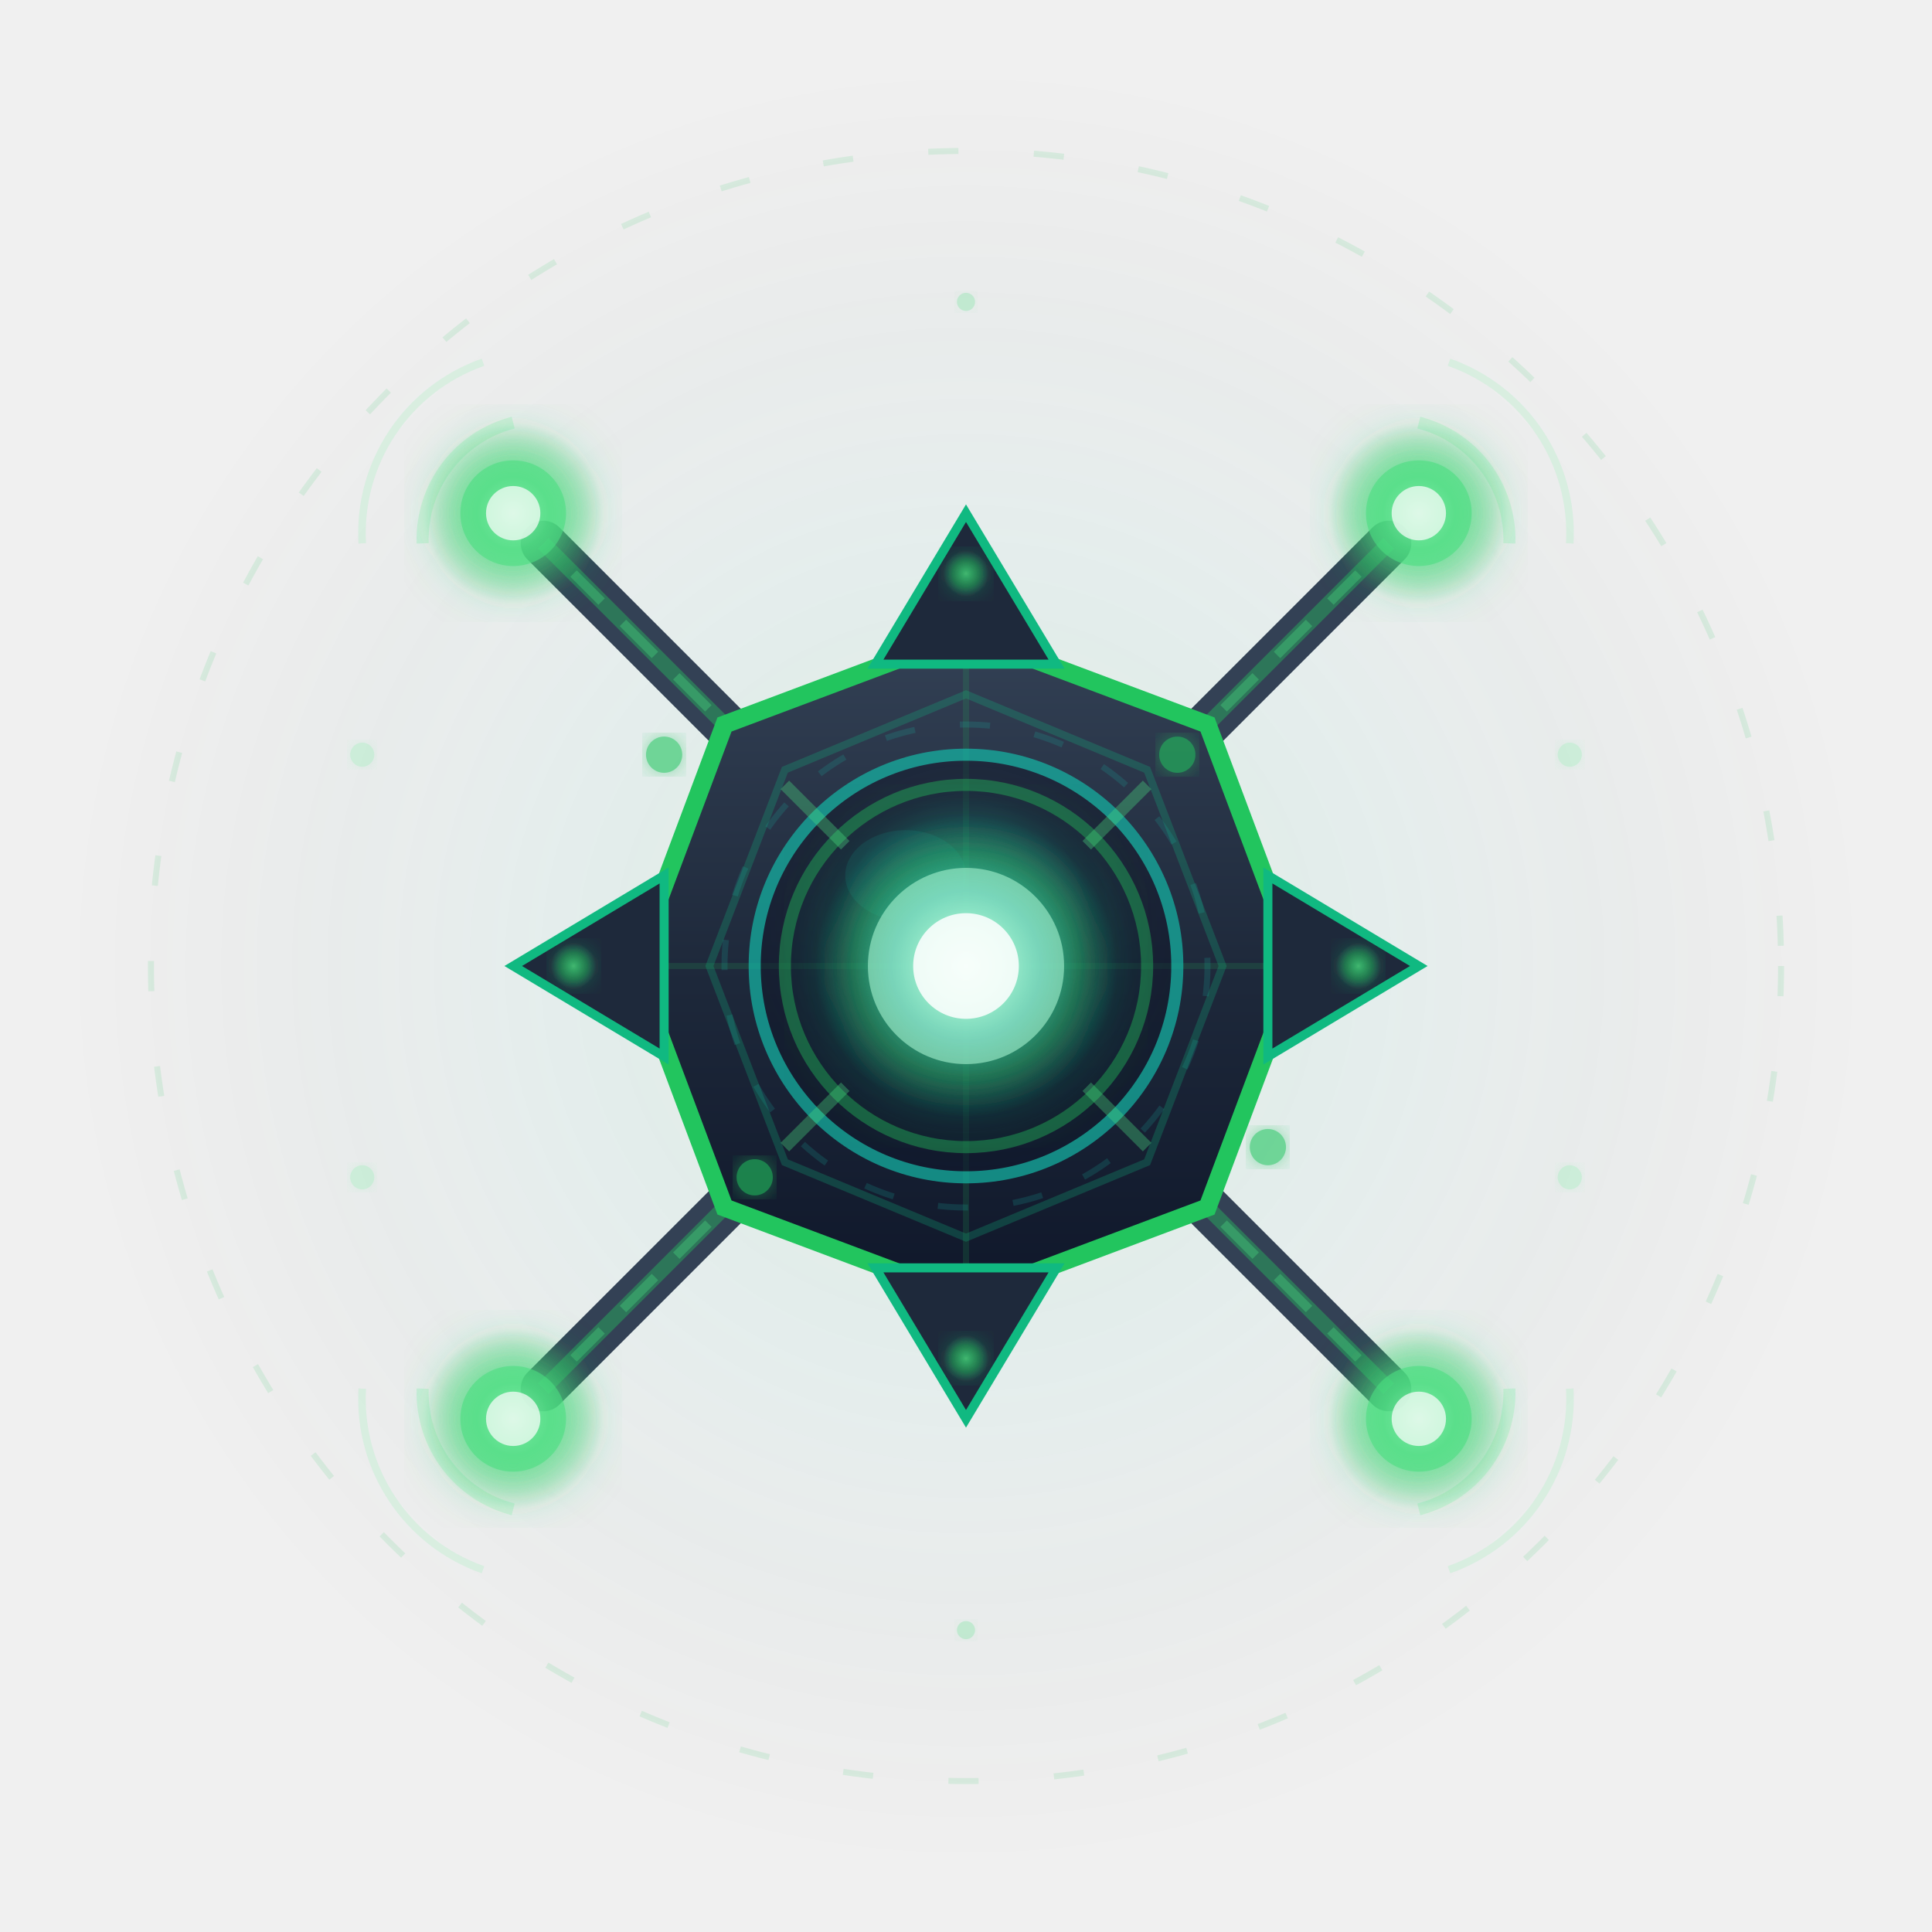
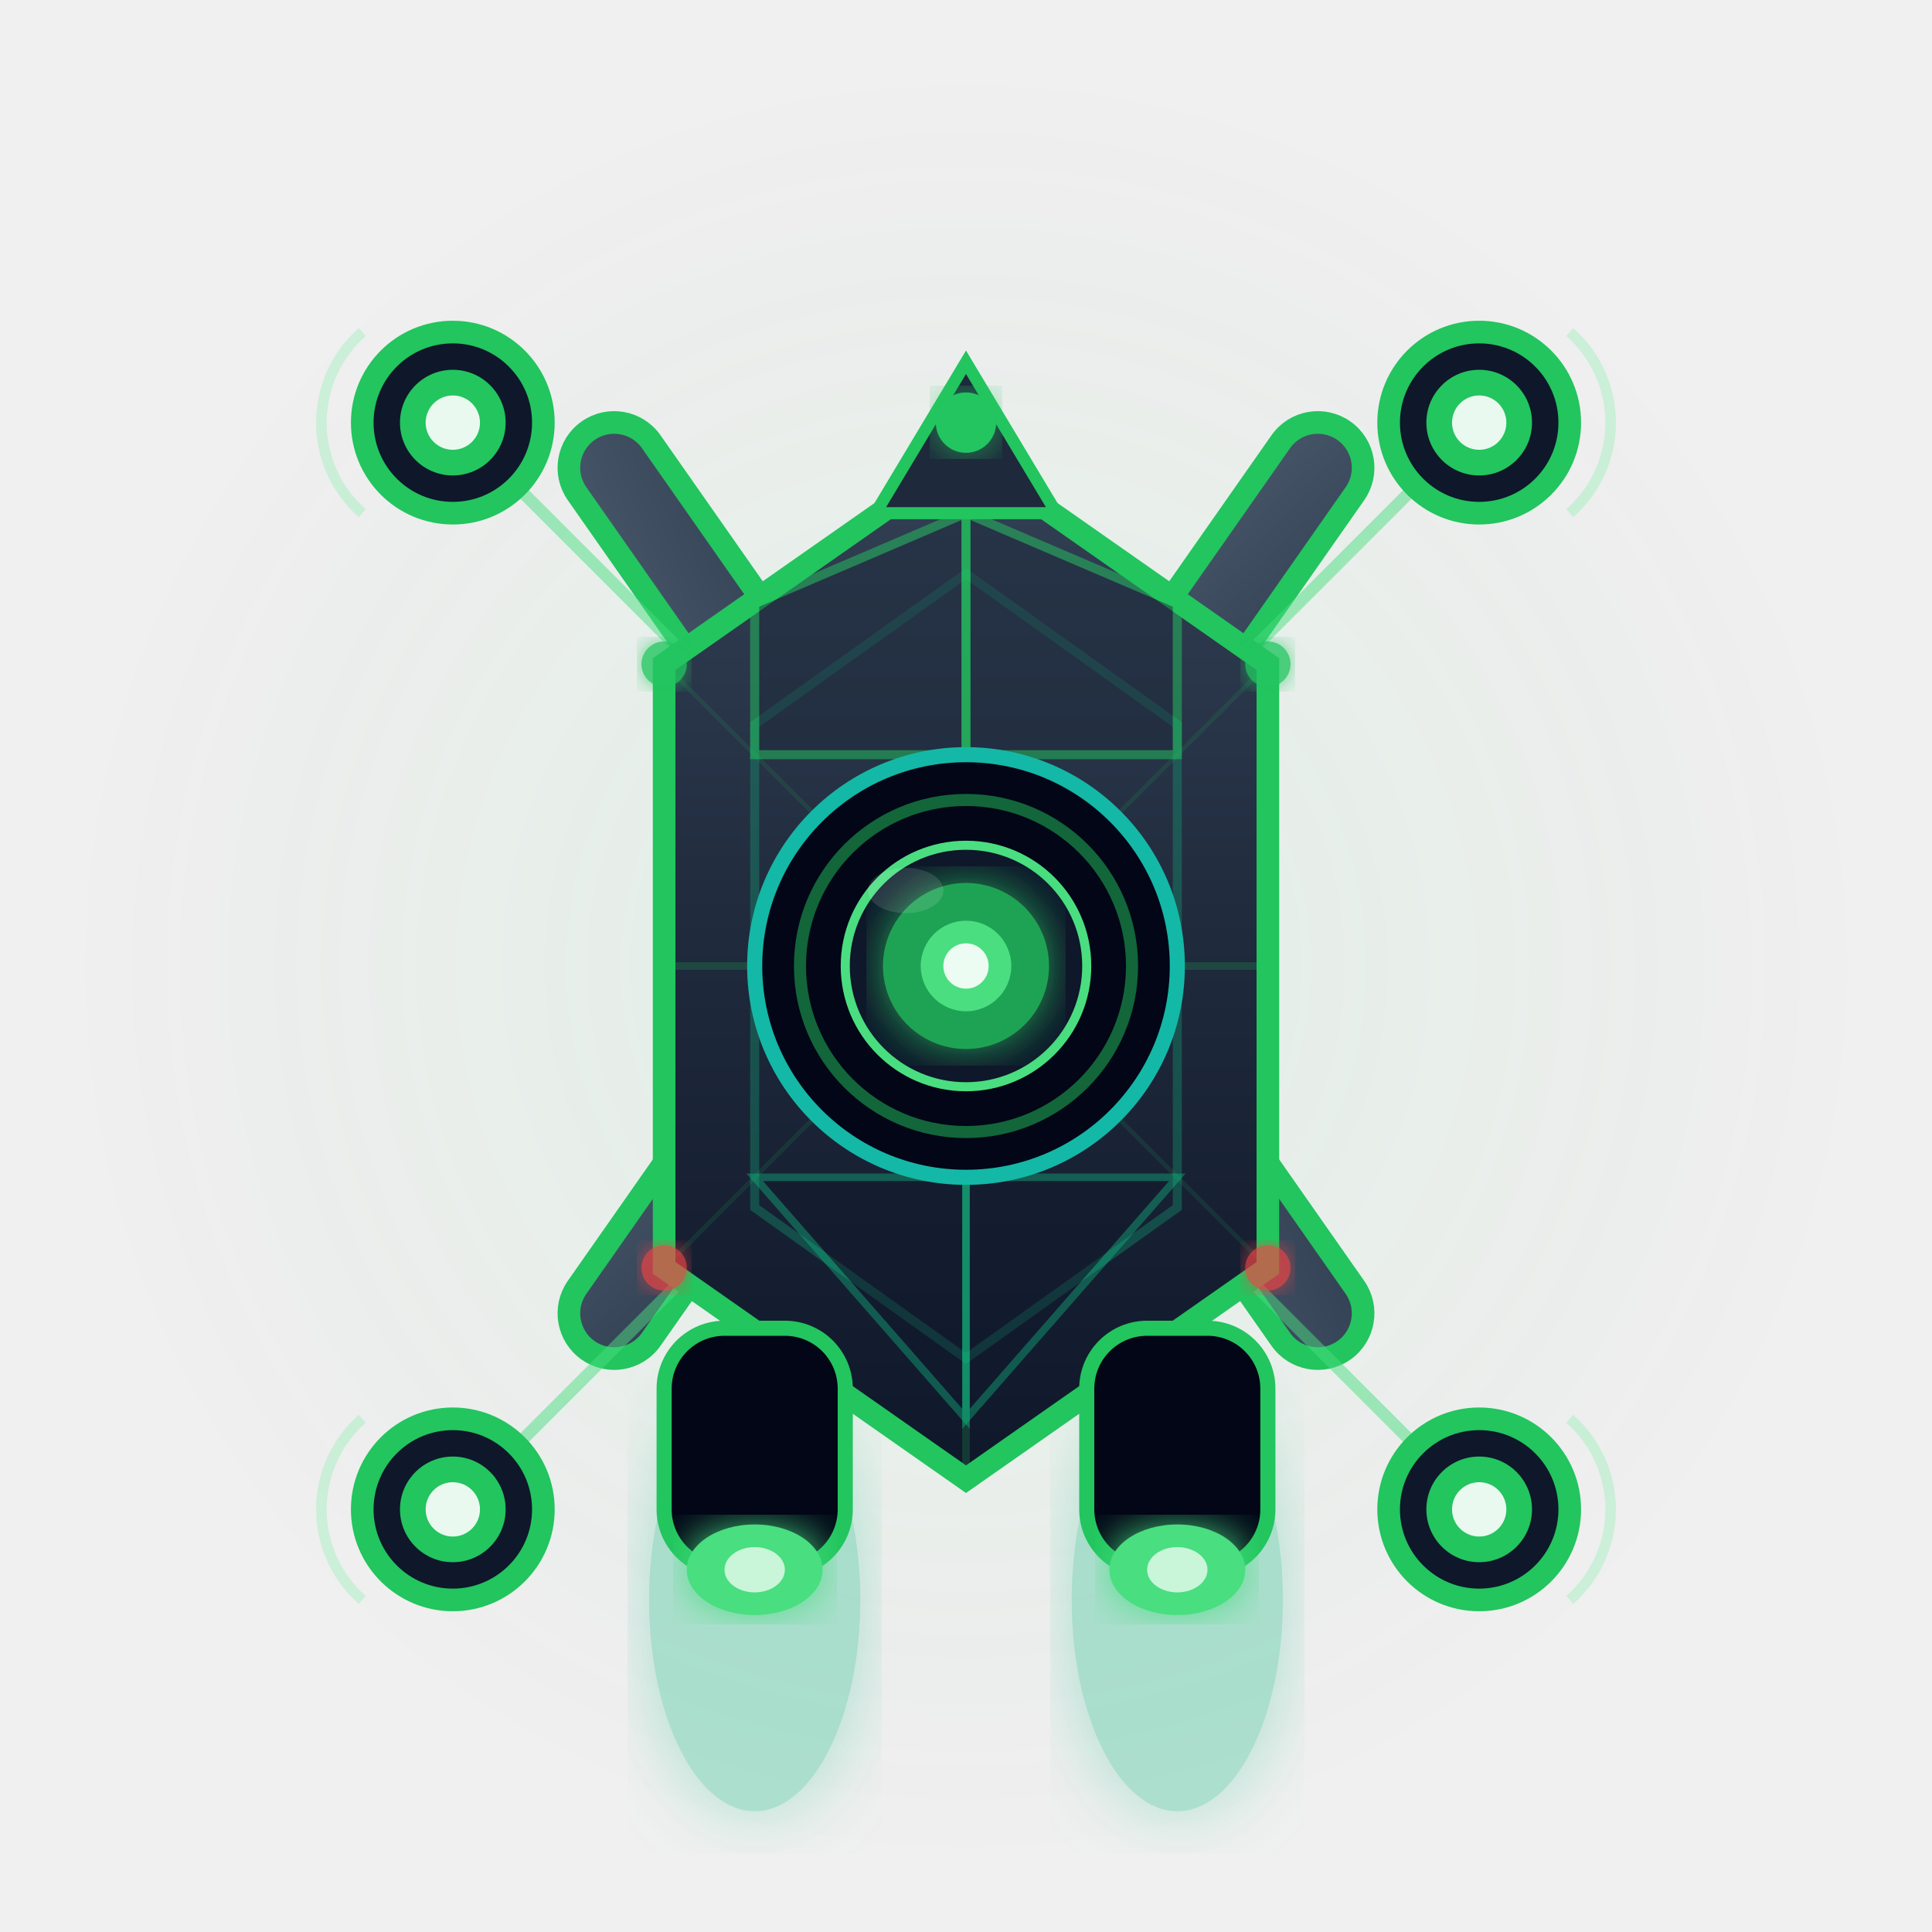
<svg xmlns="http://www.w3.org/2000/svg" viewBox="0 0 128 128">
  <defs>
    <linearGradient id="chBody" x1="0" y1="0" x2="0" y2="1">
      <stop offset="0%" stop-color="#334155" />
      <stop offset="50%" stop-color="#1e293b" />
      <stop offset="100%" stop-color="#0f172a" />
    </linearGradient>
-     <radialGradient id="chCore" cx="50%" cy="50%" r="50%">
-       <stop offset="0%" stop-color="#ffffff" stop-opacity="0.95" />
-       <stop offset="25%" stop-color="#a7f3d0" stop-opacity="0.85" />
-       <stop offset="50%" stop-color="#14b8a6" stop-opacity="0.6" />
-       <stop offset="75%" stop-color="#22c55e" stop-opacity="0.3" />
-       <stop offset="100%" stop-color="#10b981" stop-opacity="0" />
-     </radialGradient>
+     <linearGradient id="chPylon" x1="0" y1="0" x2="1" y2="1">
+       <stop offset="0%" stop-color="#475569" />
+       <stop offset="100%" stop-color="#334155" />
+     </linearGradient>
+     <linearGradient id="chExhaust" x1="0" y1="0" x2="0" y2="1">
+       <stop offset="0%" stop-color="#4ade80" />
+       <stop offset="100%" stop-color="#10b981" />
+     </linearGradient>
    <radialGradient id="chHalo" cx="50%" cy="50%" r="50%">
-       <stop offset="0%" stop-color="#22c55e" stop-opacity="0.1" />
-       <stop offset="50%" stop-color="#14b8a6" stop-opacity="0.05" />
+       <stop offset="0%" stop-color="#22c55e" stop-opacity="0.08" />
+       <stop offset="60%" stop-color="#22c55e" stop-opacity="0.03" />
      <stop offset="100%" stop-color="transparent" />
-     </radialGradient>
-     <radialGradient id="chNode" cx="50%" cy="50%" r="50%">
-       <stop offset="0%" stop-color="#ffffff" stop-opacity="0.85" />
-       <stop offset="40%" stop-color="#4ade80" stop-opacity="0.6" />
-       <stop offset="100%" stop-color="#22c55e" stop-opacity="0" />
-     </radialGradient>
-     <radialGradient id="chDome" cx="50%" cy="40%" r="60%">
-       <stop offset="0%" stop-color="#14b8a6" stop-opacity="0.4" />
-       <stop offset="50%" stop-color="#0f172a" stop-opacity="0.6" />
-       <stop offset="100%" stop-color="#0f172a" stop-opacity="0.85" />
-     </radialGradient>
-     <radialGradient id="chThruster" cx="50%" cy="50%" r="50%">
-       <stop offset="0%" stop-color="#4ade80" stop-opacity="0.7" />
-       <stop offset="60%" stop-color="#22c55e" stop-opacity="0.35" />
-       <stop offset="100%" stop-color="#10b981" stop-opacity="0" />
    </radialGradient>
    <filter id="chGl">
      <feGaussianBlur stdDeviation="2.5" result="b" />
      <feMerge>
        <feMergeNode in="b" />
        <feMergeNode in="SourceGraphic" />
      </feMerge>
    </filter>
    <filter id="chGls">
      <feGaussianBlur stdDeviation="1.5" result="b" />
      <feMerge>
        <feMergeNode in="b" />
        <feMergeNode in="SourceGraphic" />
      </feMerge>
    </filter>
    <filter id="chGlt">
      <feGaussianBlur stdDeviation="0.8" result="b" />
      <feMerge>
        <feMergeNode in="b" />
        <feMergeNode in="SourceGraphic" />
      </feMerge>
    </filter>
  </defs>
  <circle cx="64" cy="64" r="60" fill="url(#chHalo)" />
-   <circle cx="64" cy="64" r="54" fill="none" stroke="#22c55e" stroke-width="0.4" opacity="0.12" stroke-dasharray="2 5" />
-   <path d="M94,28 A8,8 0 0,1 100,36" fill="none" stroke="#86efac" stroke-width="0.8" opacity="0.3" />
-   <path d="M96,24 A12,12 0 0,1 104,36" fill="none" stroke="#86efac" stroke-width="0.5" opacity="0.2" />
-   <path d="M100,92 A8,8 0 0,1 94,100" fill="none" stroke="#86efac" stroke-width="0.8" opacity="0.3" />
-   <path d="M104,92 A12,12 0 0,1 96,104" fill="none" stroke="#86efac" stroke-width="0.5" opacity="0.2" />
-   <path d="M34,100 A8,8 0 0,1 28,92" fill="none" stroke="#86efac" stroke-width="0.8" opacity="0.3" />
-   <path d="M32,104 A12,12 0 0,1 24,92" fill="none" stroke="#86efac" stroke-width="0.5" opacity="0.2" />
-   <path d="M28,36 A8,8 0 0,1 34,28" fill="none" stroke="#86efac" stroke-width="0.8" opacity="0.3" />
-   <path d="M24,36 A12,12 0 0,1 32,24" fill="none" stroke="#86efac" stroke-width="0.5" opacity="0.2" />
-   <line x1="76" y1="52" x2="92" y2="36" stroke="#334155" stroke-width="3" stroke-linecap="round" />
-   <line x1="76" y1="52" x2="92" y2="36" stroke="#22c55e" stroke-width="1" opacity="0.4" />
-   <line x1="76" y1="76" x2="92" y2="92" stroke="#334155" stroke-width="3" stroke-linecap="round" />
-   <line x1="76" y1="76" x2="92" y2="92" stroke="#22c55e" stroke-width="1" opacity="0.4" />
-   <line x1="52" y1="76" x2="36" y2="92" stroke="#334155" stroke-width="3" stroke-linecap="round" />
-   <line x1="52" y1="76" x2="36" y2="92" stroke="#22c55e" stroke-width="1" opacity="0.4" />
-   <line x1="52" y1="52" x2="36" y2="36" stroke="#334155" stroke-width="3" stroke-linecap="round" />
-   <line x1="52" y1="52" x2="36" y2="36" stroke="#22c55e" stroke-width="1" opacity="0.4" />
-   <line x1="74" y1="54" x2="90" y2="38" stroke="#4ade80" stroke-width="0.6" opacity="0.35" stroke-dasharray="3 2" />
-   <line x1="74" y1="74" x2="90" y2="90" stroke="#4ade80" stroke-width="0.6" opacity="0.35" stroke-dasharray="3 2" />
-   <line x1="54" y1="74" x2="38" y2="90" stroke="#4ade80" stroke-width="0.6" opacity="0.35" stroke-dasharray="3 2" />
-   <line x1="54" y1="54" x2="38" y2="38" stroke="#4ade80" stroke-width="0.6" opacity="0.35" stroke-dasharray="3 2" />
-   <circle cx="94" cy="34" r="6" fill="url(#chNode)" filter="url(#chGls)" />
-   <circle cx="94" cy="34" r="3.5" fill="#4ade80" opacity="0.6" />
-   <circle cx="94" cy="34" r="1.8" fill="#ffffff" opacity="0.7" />
-   <circle cx="94" cy="94" r="6" fill="url(#chNode)" filter="url(#chGls)" />
-   <circle cx="94" cy="94" r="3.5" fill="#4ade80" opacity="0.6" />
-   <circle cx="94" cy="94" r="1.8" fill="#ffffff" opacity="0.7" />
-   <circle cx="34" cy="94" r="6" fill="url(#chNode)" filter="url(#chGls)" />
-   <circle cx="34" cy="94" r="3.5" fill="#4ade80" opacity="0.6" />
-   <circle cx="34" cy="94" r="1.8" fill="#ffffff" opacity="0.7" />
-   <circle cx="34" cy="34" r="6" fill="url(#chNode)" filter="url(#chGls)" />
-   <circle cx="34" cy="34" r="3.5" fill="#4ade80" opacity="0.6" />
-   <circle cx="34" cy="34" r="1.8" fill="#ffffff" opacity="0.7" />
-   <polygon points="64,42 80,48 86,64 80,80 64,86 48,80 42,64 48,48" fill="url(#chBody)" stroke="#22c55e" stroke-width="1.2" />
-   <polygon points="64,46 76,51 81,64 76,77 64,82 52,77 47,64 52,51" fill="none" stroke="#10b981" stroke-width="0.5" opacity="0.25" />
-   <line x1="64" y1="42" x2="64" y2="86" stroke="#22c55e" stroke-width="0.4" opacity="0.15" />
-   <line x1="42" y1="64" x2="86" y2="64" stroke="#22c55e" stroke-width="0.4" opacity="0.15" />
-   <polygon points="58,44 64,34 70,44" fill="#1e293b" stroke="#10b981" stroke-width="0.6" />
-   <circle cx="64" cy="38" r="1.5" fill="url(#chThruster)" filter="url(#chGlt)" />
-   <polygon points="84,58 94,64 84,70" fill="#1e293b" stroke="#10b981" stroke-width="0.6" />
-   <circle cx="90" cy="64" r="1.5" fill="url(#chThruster)" filter="url(#chGlt)" />
-   <polygon points="58,84 64,94 70,84" fill="#1e293b" stroke="#10b981" stroke-width="0.6" />
-   <circle cx="64" cy="90" r="1.5" fill="url(#chThruster)" filter="url(#chGlt)" />
-   <polygon points="44,58 34,64 44,70" fill="#1e293b" stroke="#10b981" stroke-width="0.6" />
-   <circle cx="38" cy="64" r="1.5" fill="url(#chThruster)" filter="url(#chGlt)" />
-   <circle cx="64" cy="64" r="14" fill="url(#chDome)" stroke="#14b8a6" stroke-width="0.8" opacity="0.7" />
-   <ellipse cx="60" cy="58" rx="4" ry="3" fill="#14b8a6" opacity="0.12" />
-   <circle cx="64" cy="64" r="10" fill="url(#chCore)" filter="url(#chGl)" />
-   <circle cx="64" cy="64" r="6.5" fill="#a7f3d0" opacity="0.6" />
-   <circle cx="64" cy="64" r="3.5" fill="#ffffff" opacity="0.85" />
-   <circle cx="64" cy="64" r="12" fill="none" stroke="#22c55e" stroke-width="0.8" opacity="0.4" />
-   <circle cx="64" cy="64" r="16" fill="none" stroke="#14b8a6" stroke-width="0.4" opacity="0.18" stroke-dasharray="2 3" />
-   <line x1="72" y1="56" x2="76" y2="52" stroke="#4ade80" stroke-width="0.8" opacity="0.35" />
-   <line x1="72" y1="72" x2="76" y2="76" stroke="#4ade80" stroke-width="0.8" opacity="0.35" />
-   <line x1="56" y1="72" x2="52" y2="76" stroke="#4ade80" stroke-width="0.8" opacity="0.35" />
-   <line x1="56" y1="56" x2="52" y2="52" stroke="#4ade80" stroke-width="0.8" opacity="0.35" />
-   <circle cx="78" cy="50" r="1.2" fill="#22c55e" opacity="0.6" filter="url(#chGlt)" />
-   <circle cx="84" cy="76" r="1.2" fill="#22c55e" opacity="0.6" filter="url(#chGlt)" />
-   <circle cx="50" cy="78" r="1.2" fill="#22c55e" opacity="0.6" filter="url(#chGlt)" />
-   <circle cx="44" cy="50" r="1.2" fill="#22c55e" opacity="0.6" filter="url(#chGlt)" />
-   <circle cx="104" cy="50" r="0.8" fill="#86efac" opacity="0.3" filter="url(#chGlt)" />
-   <circle cx="24" cy="50" r="0.8" fill="#86efac" opacity="0.3" filter="url(#chGlt)" />
-   <circle cx="104" cy="78" r="0.8" fill="#86efac" opacity="0.3" filter="url(#chGlt)" />
-   <circle cx="24" cy="78" r="0.8" fill="#86efac" opacity="0.3" filter="url(#chGlt)" />
-   <circle cx="64" cy="20" r="0.6" fill="#4ade80" opacity="0.25" filter="url(#chGlt)" />
-   <circle cx="64" cy="108" r="0.6" fill="#4ade80" opacity="0.25" filter="url(#chGlt)" />
+   <ellipse cx="50" cy="106" rx="7" ry="14" fill="#10b981" opacity="0.3" filter="url(#chGl)" />
+   <ellipse cx="78" cy="106" rx="7" ry="14" fill="#10b981" opacity="0.3" filter="url(#chGl)" />
+   <rect x="78" y="26" width="6" height="28" rx="3" fill="url(#chPylon)" stroke="#22c55e" stroke-width="1.5" transform="rotate(35,81,40)" />
+   <rect x="78" y="64" width="6" height="28" rx="3" fill="url(#chPylon)" stroke="#22c55e" stroke-width="1.5" transform="rotate(-35,81,78)" />
+   <rect x="44" y="64" width="6" height="28" rx="3" fill="url(#chPylon)" stroke="#22c55e" stroke-width="1.5" transform="rotate(35,47,78)" />
+   <rect x="44" y="26" width="6" height="28" rx="3" fill="url(#chPylon)" stroke="#22c55e" stroke-width="1.5" transform="rotate(-35,47,40)" />
+   <line x1="76" y1="50" x2="96" y2="30" stroke="#4ade80" stroke-width="0.8" opacity="0.5" />
+   <line x1="76" y1="78" x2="96" y2="98" stroke="#4ade80" stroke-width="0.8" opacity="0.5" />
+   <line x1="52" y1="78" x2="32" y2="98" stroke="#4ade80" stroke-width="0.8" opacity="0.5" />
+   <line x1="52" y1="50" x2="32" y2="30" stroke="#4ade80" stroke-width="0.8" opacity="0.5" />
+   <circle cx="98" cy="28" r="6" fill="#0f172a" stroke="#22c55e" stroke-width="1.5" />
+   <circle cx="98" cy="28" r="3.5" fill="#22c55e" />
+   <circle cx="98" cy="28" r="1.8" fill="#ffffff" opacity="0.9" />
+   <circle cx="98" cy="100" r="6" fill="#0f172a" stroke="#22c55e" stroke-width="1.5" />
+   <circle cx="98" cy="100" r="3.5" fill="#22c55e" />
+   <circle cx="98" cy="100" r="1.8" fill="#ffffff" opacity="0.9" />
+   <circle cx="30" cy="100" r="6" fill="#0f172a" stroke="#22c55e" stroke-width="1.5" />
+   <circle cx="30" cy="100" r="3.5" fill="#22c55e" />
+   <circle cx="30" cy="100" r="1.8" fill="#ffffff" opacity="0.9" />
+   <circle cx="30" cy="28" r="6" fill="#0f172a" stroke="#22c55e" stroke-width="1.5" />
+   <circle cx="30" cy="28" r="3.5" fill="#22c55e" />
+   <circle cx="30" cy="28" r="1.8" fill="#ffffff" opacity="0.9" />
+   <path d="M104,22 A8,8 0 0,1 104,34" fill="none" stroke="#86efac" stroke-width="0.7" opacity="0.35" />
+   <path d="M104,94 A8,8 0 0,1 104,106" fill="none" stroke="#86efac" stroke-width="0.7" opacity="0.35" />
+   <path d="M24,94 A8,8 0 0,0 24,106" fill="none" stroke="#86efac" stroke-width="0.7" opacity="0.35" />
+   <path d="M24,22 A8,8 0 0,0 24,34" fill="none" stroke="#86efac" stroke-width="0.7" opacity="0.35" />
+   <polygon points="64,30 84,44 84,84 64,98 44,84 44,44" fill="url(#chBody)" stroke="#22c55e" stroke-width="1.5" />
+   <polygon points="64,38 78,48 78,80 64,90 50,80 50,48" fill="none" stroke="#10b981" stroke-width="0.6" opacity="0.3" />
+   <line x1="64" y1="30" x2="64" y2="98" stroke="#22c55e" stroke-width="0.5" opacity="0.2" />
+   <line x1="44" y1="64" x2="84" y2="64" stroke="#22c55e" stroke-width="0.5" opacity="0.2" />
+   <line x1="44" y1="44" x2="84" y2="84" stroke="#22c55e" stroke-width="0.3" opacity="0.12" />
+   <line x1="84" y1="44" x2="44" y2="84" stroke="#22c55e" stroke-width="0.3" opacity="0.12" />
+   <polygon points="50,40 64,34 64,50 50,50" fill="#1e293b" stroke="#22c55e" stroke-width="0.6" opacity="0.5" />
+   <polygon points="78,40 64,34 64,50 78,50" fill="#1e293b" stroke="#22c55e" stroke-width="0.6" opacity="0.5" />
+   <polygon points="50,78 64,94 64,78 50,78" fill="#0f172a" stroke="#10b981" stroke-width="0.5" opacity="0.4" />
+   <polygon points="78,78 64,94 64,78 78,78" fill="#0f172a" stroke="#10b981" stroke-width="0.5" opacity="0.4" />
+   <circle cx="64" cy="64" r="14" fill="#020617" stroke="#14b8a6" stroke-width="1" />
+   <circle cx="64" cy="64" r="11" fill="none" stroke="#22c55e" stroke-width="0.8" opacity="0.5" />
+   <circle cx="64" cy="64" r="8" fill="#0f172a" stroke="#4ade80" stroke-width="0.6" />
+   <circle cx="64" cy="64" r="5.5" fill="#22c55e" opacity="0.8" filter="url(#chGls)" />
+   <circle cx="64" cy="64" r="3" fill="#4ade80" />
+   <circle cx="64" cy="64" r="1.5" fill="#ffffff" opacity="0.9" />
+   <ellipse cx="60" cy="59" rx="2.5" ry="1.5" fill="#ffffff" opacity="0.12" />
+   <rect x="44" y="88" width="12" height="16" rx="4" fill="#020617" stroke="#22c55e" stroke-width="1" />
+   <rect x="72" y="88" width="12" height="16" rx="4" fill="#020617" stroke="#22c55e" stroke-width="1" />
+   <ellipse cx="50" cy="104" rx="4.5" ry="3" fill="#4ade80" filter="url(#chGls)" />
+   <ellipse cx="50" cy="104" rx="2" ry="1.5" fill="#ffffff" opacity="0.7" />
+   <ellipse cx="78" cy="104" rx="4.5" ry="3" fill="#4ade80" filter="url(#chGls)" />
+   <ellipse cx="78" cy="104" rx="2" ry="1.5" fill="#ffffff" opacity="0.7" />
+   <polygon points="58,34 64,24 70,34" fill="#1e293b" stroke="#22c55e" stroke-width="0.8" />
+   <circle cx="64" cy="28" r="2" fill="#22c55e" filter="url(#chGls)" />
+   <circle cx="44" cy="44" r="1.5" fill="#22c55e" opacity="0.8" filter="url(#chGlt)" />
+   <circle cx="84" cy="44" r="1.5" fill="#22c55e" opacity="0.8" filter="url(#chGlt)" />
+   <circle cx="84" cy="84" r="1.5" fill="#ef4444" opacity="0.7" filter="url(#chGlt)" />
+   <circle cx="44" cy="84" r="1.5" fill="#ef4444" opacity="0.7" filter="url(#chGlt)" />
</svg>
